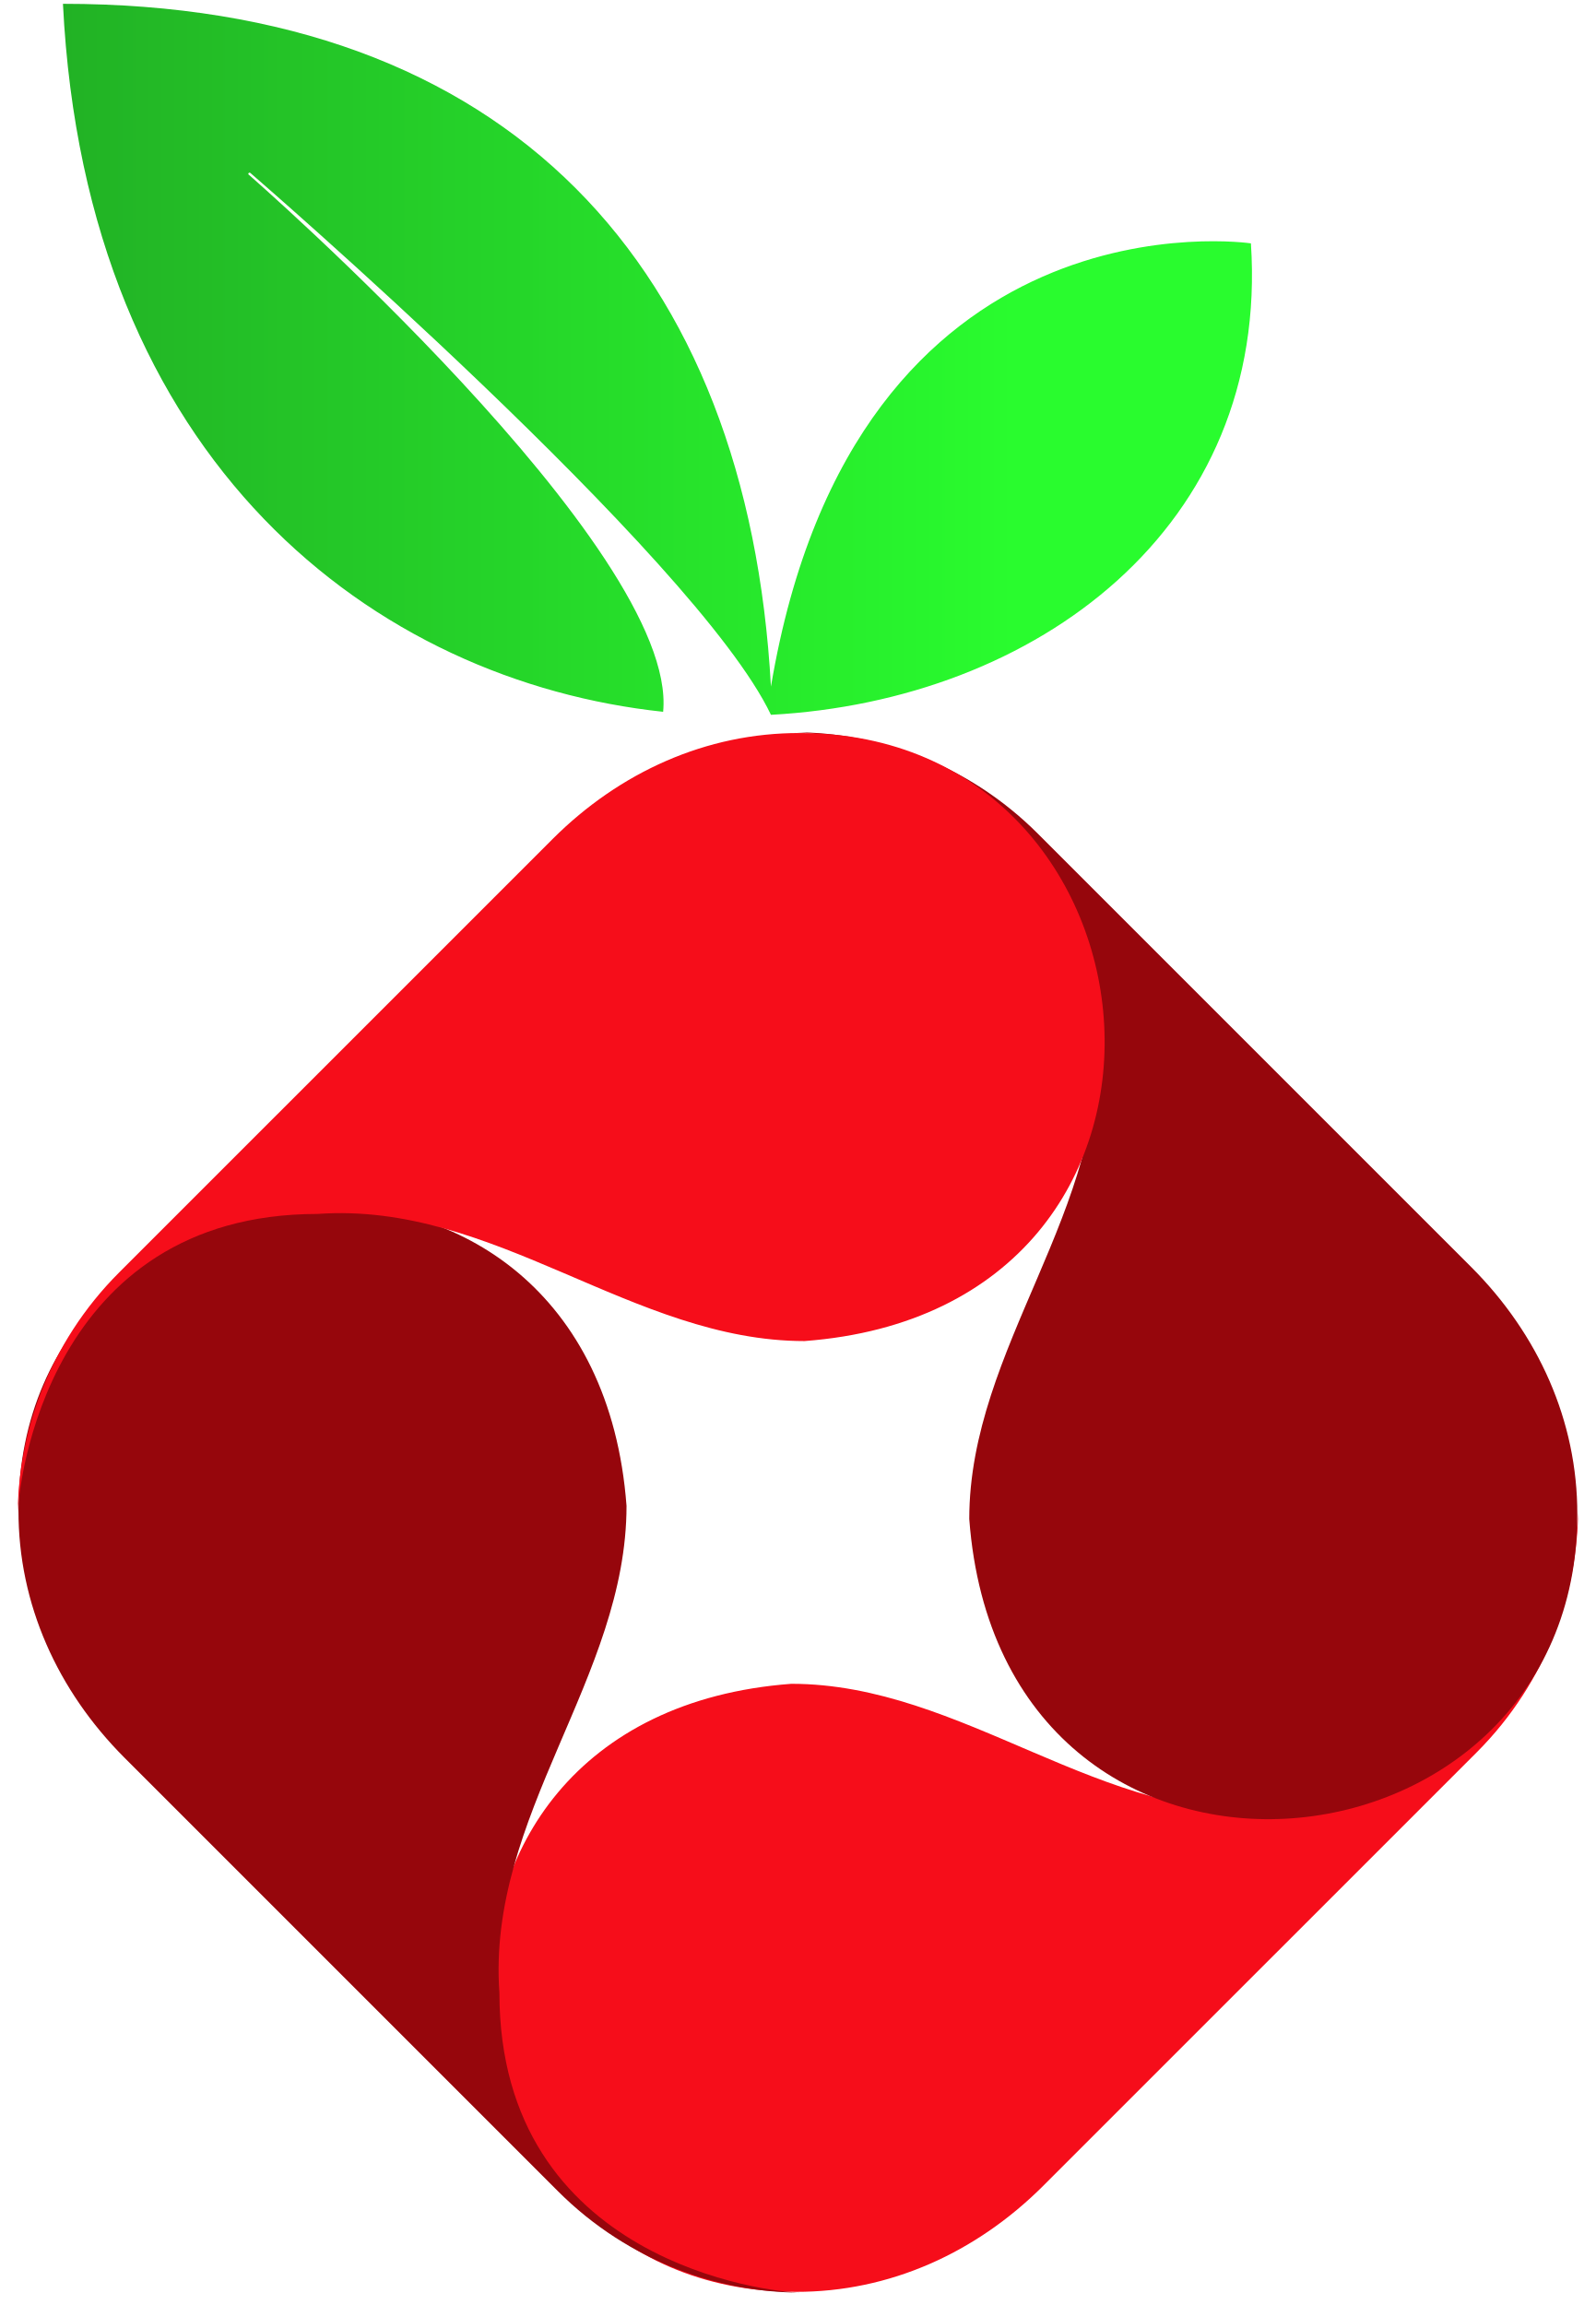
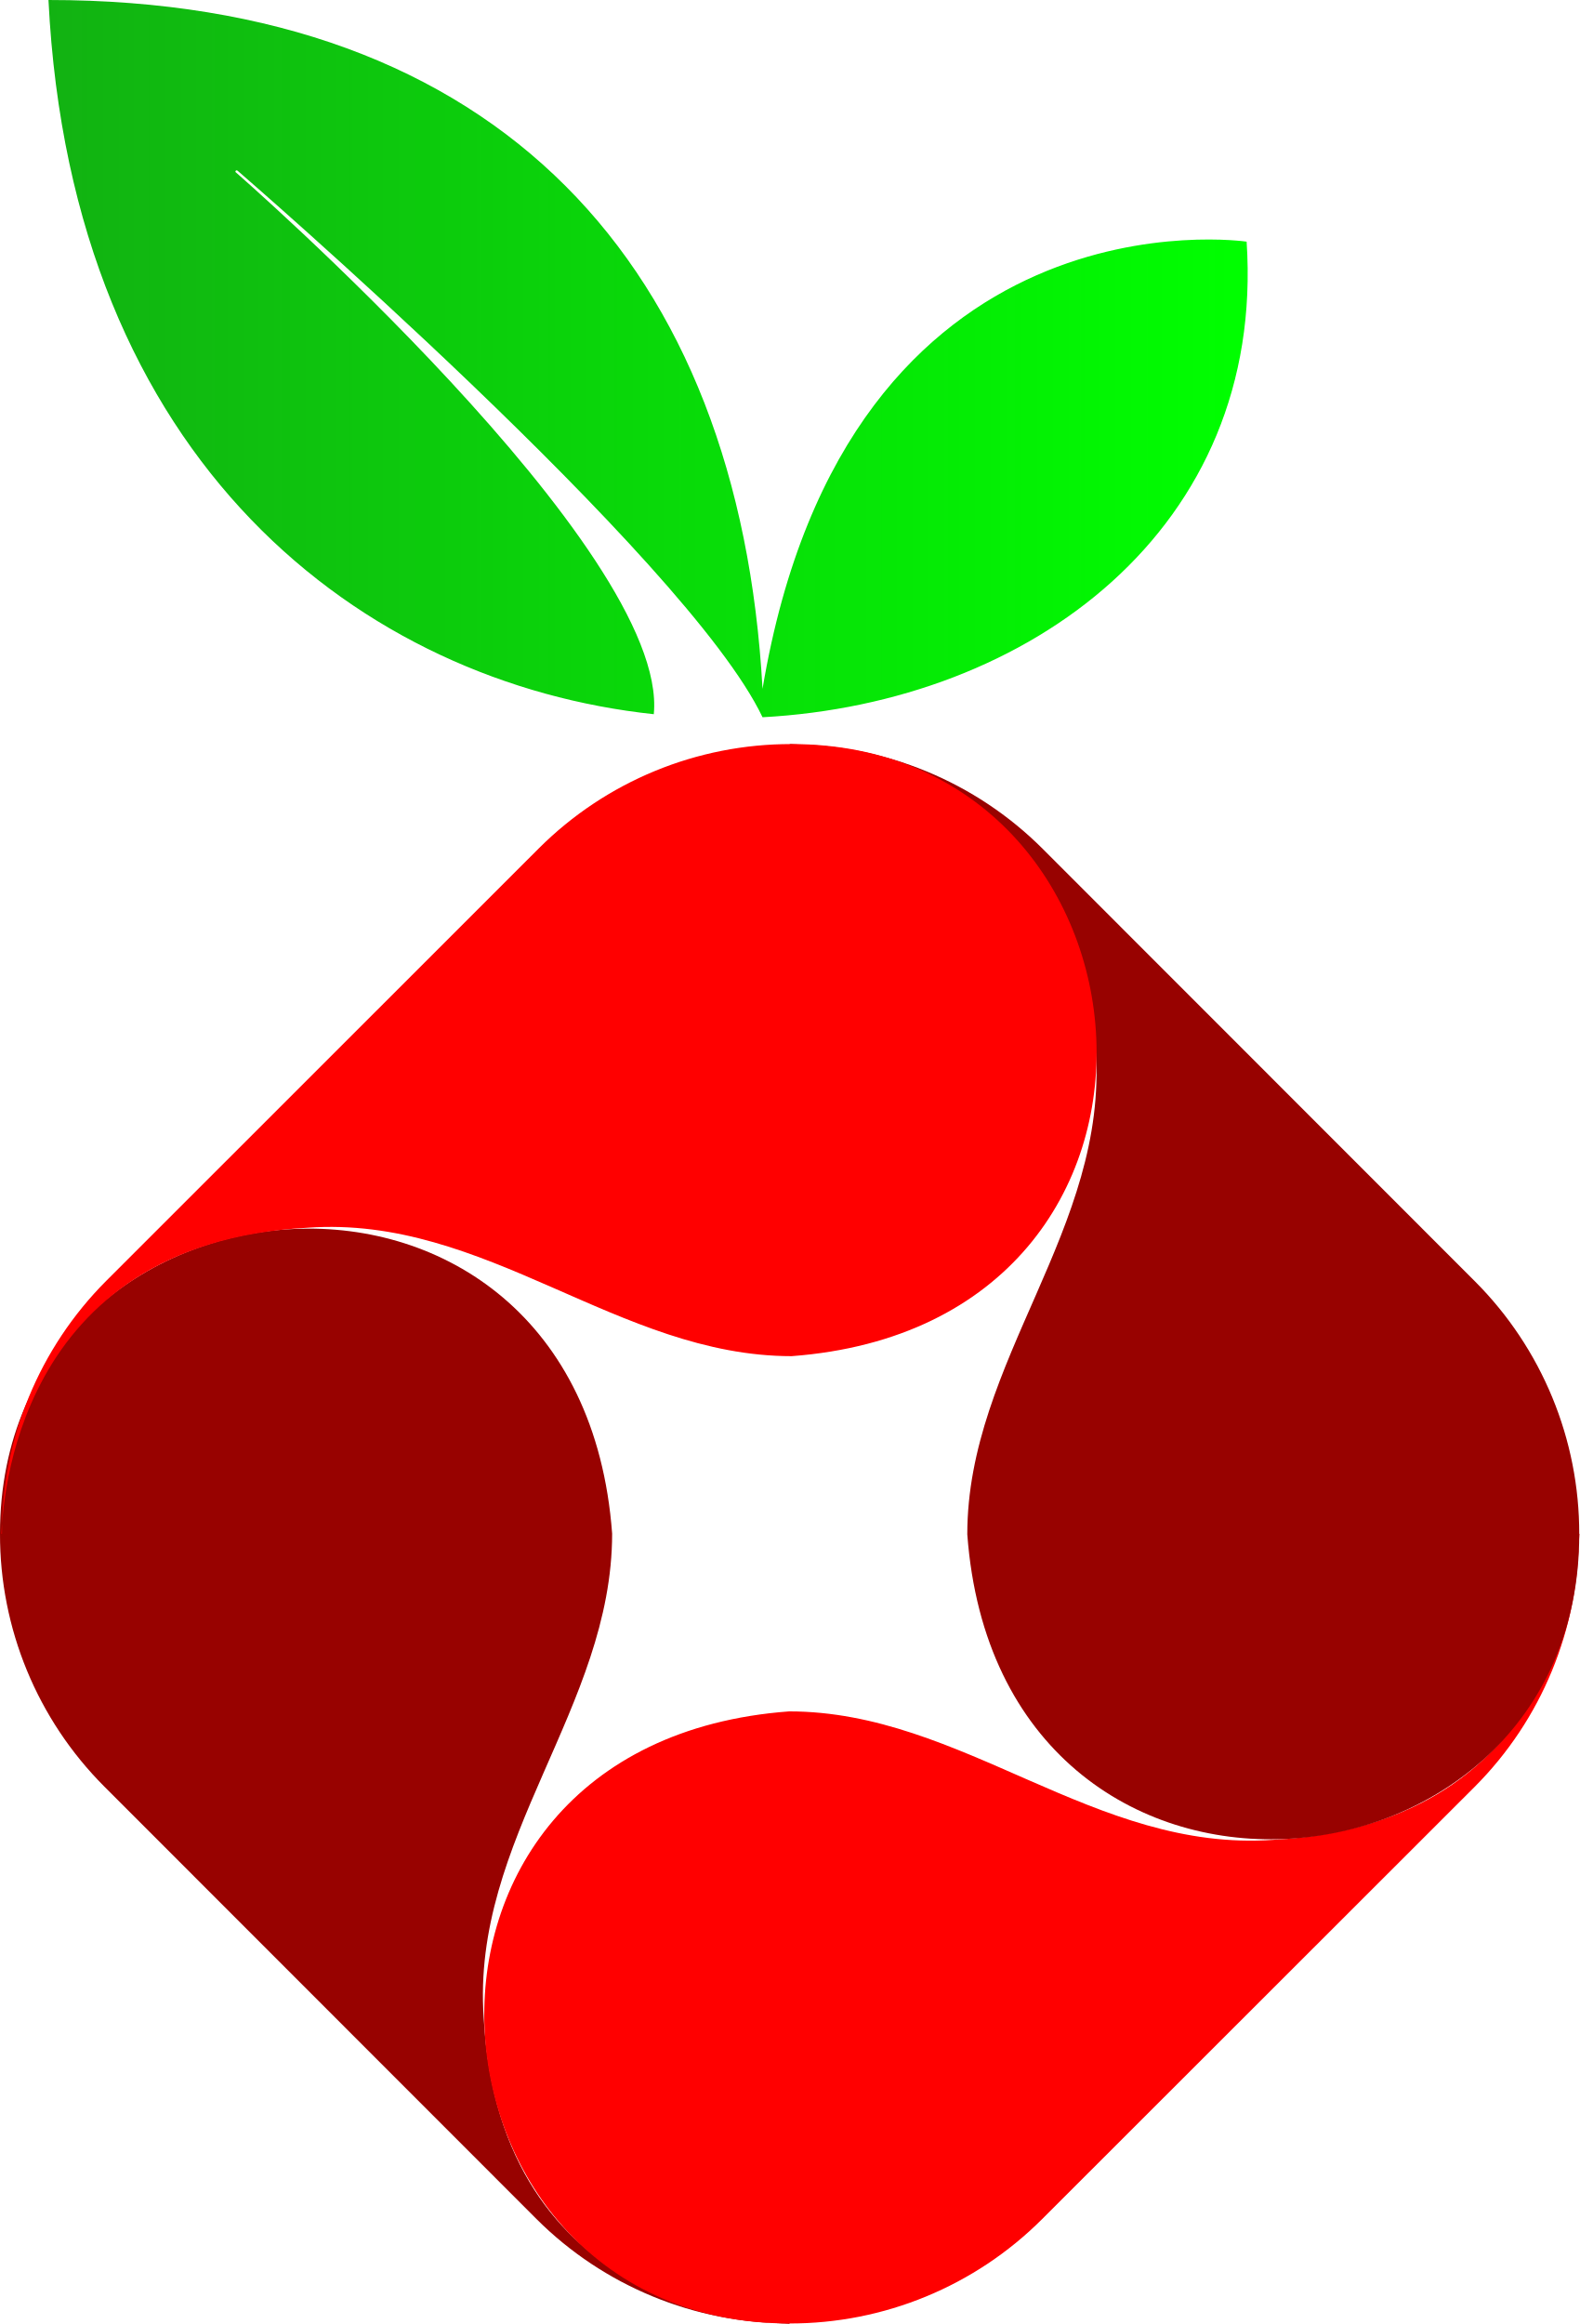
- <svg xmlns="http://www.w3.org/2000/svg" xmlns:xlink="http://www.w3.org/1999/xlink" viewBox="0 0 90 130">
+ <svg xmlns="http://www.w3.org/2000/svg" viewBox="0 0 88.32 129.93">
  <defs>
-     <linearGradient id="a" x1="0" x2=".8" y1="0" y2="0">
-       <stop offset="0" stop-color="#22b225" />
-       <stop offset="1" stop-color="#29fc2e" />
+     <linearGradient id="a" x1="2.71" x2="69.77" y1="20.04" y2="20.04" gradientUnits="userSpaceOnUse">
+       <stop offset="0" stop-color="#12b212" />
+       <stop offset="1" stop-color="#0f0" />
    </linearGradient>
-     <path id="b" d="M1 85.459c0-1.717 1.707-16.993 16.907-16.993 9.998-.717 17.766 7.169 27.464 7.169 24.208-1.814 20.952-34.293-.252-34.293-5.3-.014-10.179 2.22-13.929 5.954L6.738 71.747C2.68 75.792 1 80.972 1 85.459" />
  </defs>
-   <path fill="url(#a)" d="M37.4 40.145C21.18 38.415 4.84 26.155 3.55.215c25.17 0 38.63 14.9 39.93 38.51 4.76-28.32 27.07-25 27.07-25 1.06 16.05-12.12 25.78-27.07 26.59-4.2-8.85-29.36-30.56-29.36-30.56a.07.07 0 0 0-.11.08s24.28 21.15 23.39 30.31" />
-   <use xlink:href="#b" fill="#f60d1a" transform="rotate(180 45 85.3)" />
-   <use xlink:href="#b" fill="#96060c" transform="rotate(90 45 85.3)" />
-   <use xlink:href="#b" fill="#96060c" transform="rotate(-90 45 85.3)" />
-   <use xlink:href="#b" fill="#f60d1a" />
+   <path d="M36.56 39.93C20.34 38.2 4 25.94 2.71 0c25.17 0 38.63 14.9 39.93 38.51 4.76-28.32 27.07-25 27.07-25 1.06 16.05-12.12 25.78-27.07 26.59-4.2-8.85-29.36-30.56-29.36-30.56a.07.07 0 0 0-.11.08s24.28 21.15 23.39 30.31" fill="url(#a)" />
+   <path d="M44.16 129.93c-1.57-.09-16.22-.65-17.11-17.11-.72-10 7.18-17.37 7.18-27.08C32.44 61.53 0 64.53 0 85.74a19.94 19.94 0 0 0 5.83 14.14L30 124.06a19.94 19.94 0 0 0 14.14 5.83" fill="#980200" />
+   <path d="M88.32 85.75c-.09 1.57-.65 16.22-17.11 17.11-10 .72-17.38-7.18-27.08-7.18-24.21 1.79-21.21 34.22 0 34.22a19.94 19.94 0 0 0 14.14-5.83L82.46 99.9a19.94 19.94 0 0 0 5.83-14.14" fill="red" />
+   <path d="M44.16 41.59c1.57.09 16.22.65 17.11 17.11.72 10-7.18 17.37-7.18 27.08 1.79 24.21 34.22 21.21 34.22 0a19.94 19.94 0 0 0-5.83-14.14L58.3 47.45a19.94 19.94 0 0 0-14.14-5.83" fill="#980200" />
+   <path d="M.08 85.75c.09-1.57.65-16.22 17.11-17.11 10-.72 17.38 7.18 27.08 7.18 24.21-1.82 21.21-34.22 0-34.22a19.94 19.94 0 0 0-14.14 5.83L5.94 71.61A19.94 19.94 0 0 0 .11 85.75" fill="red" />
</svg>
